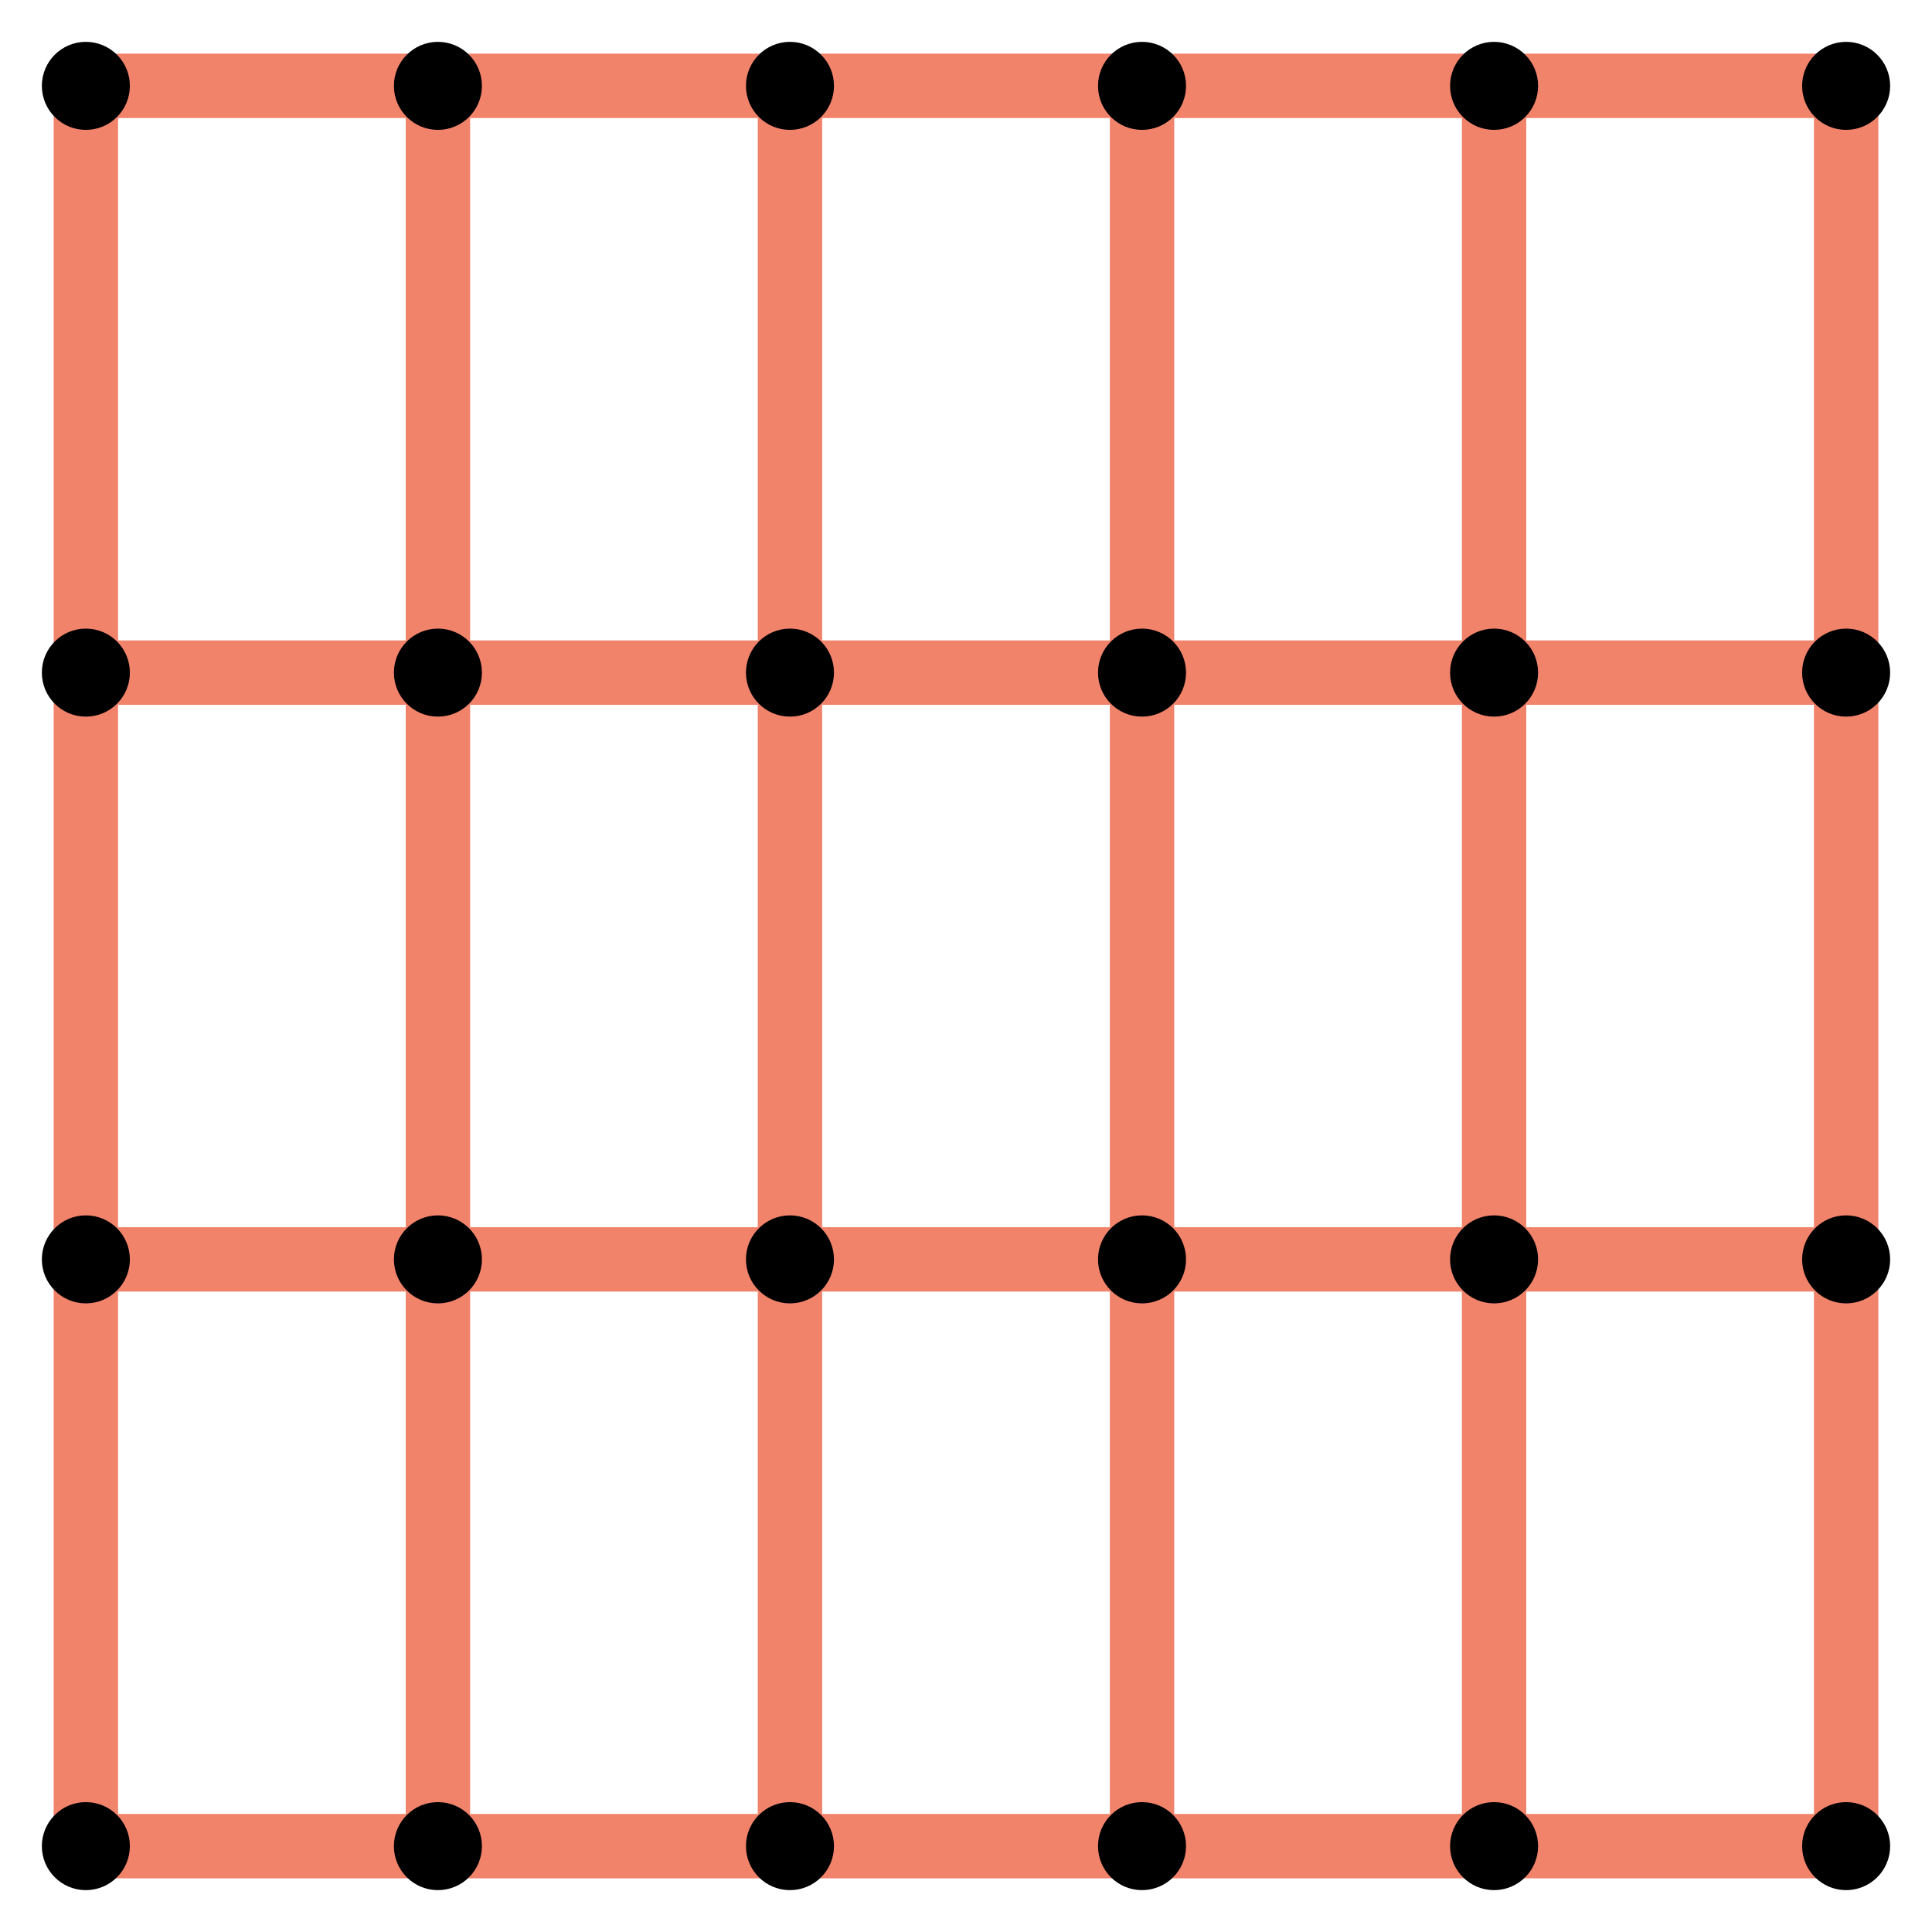
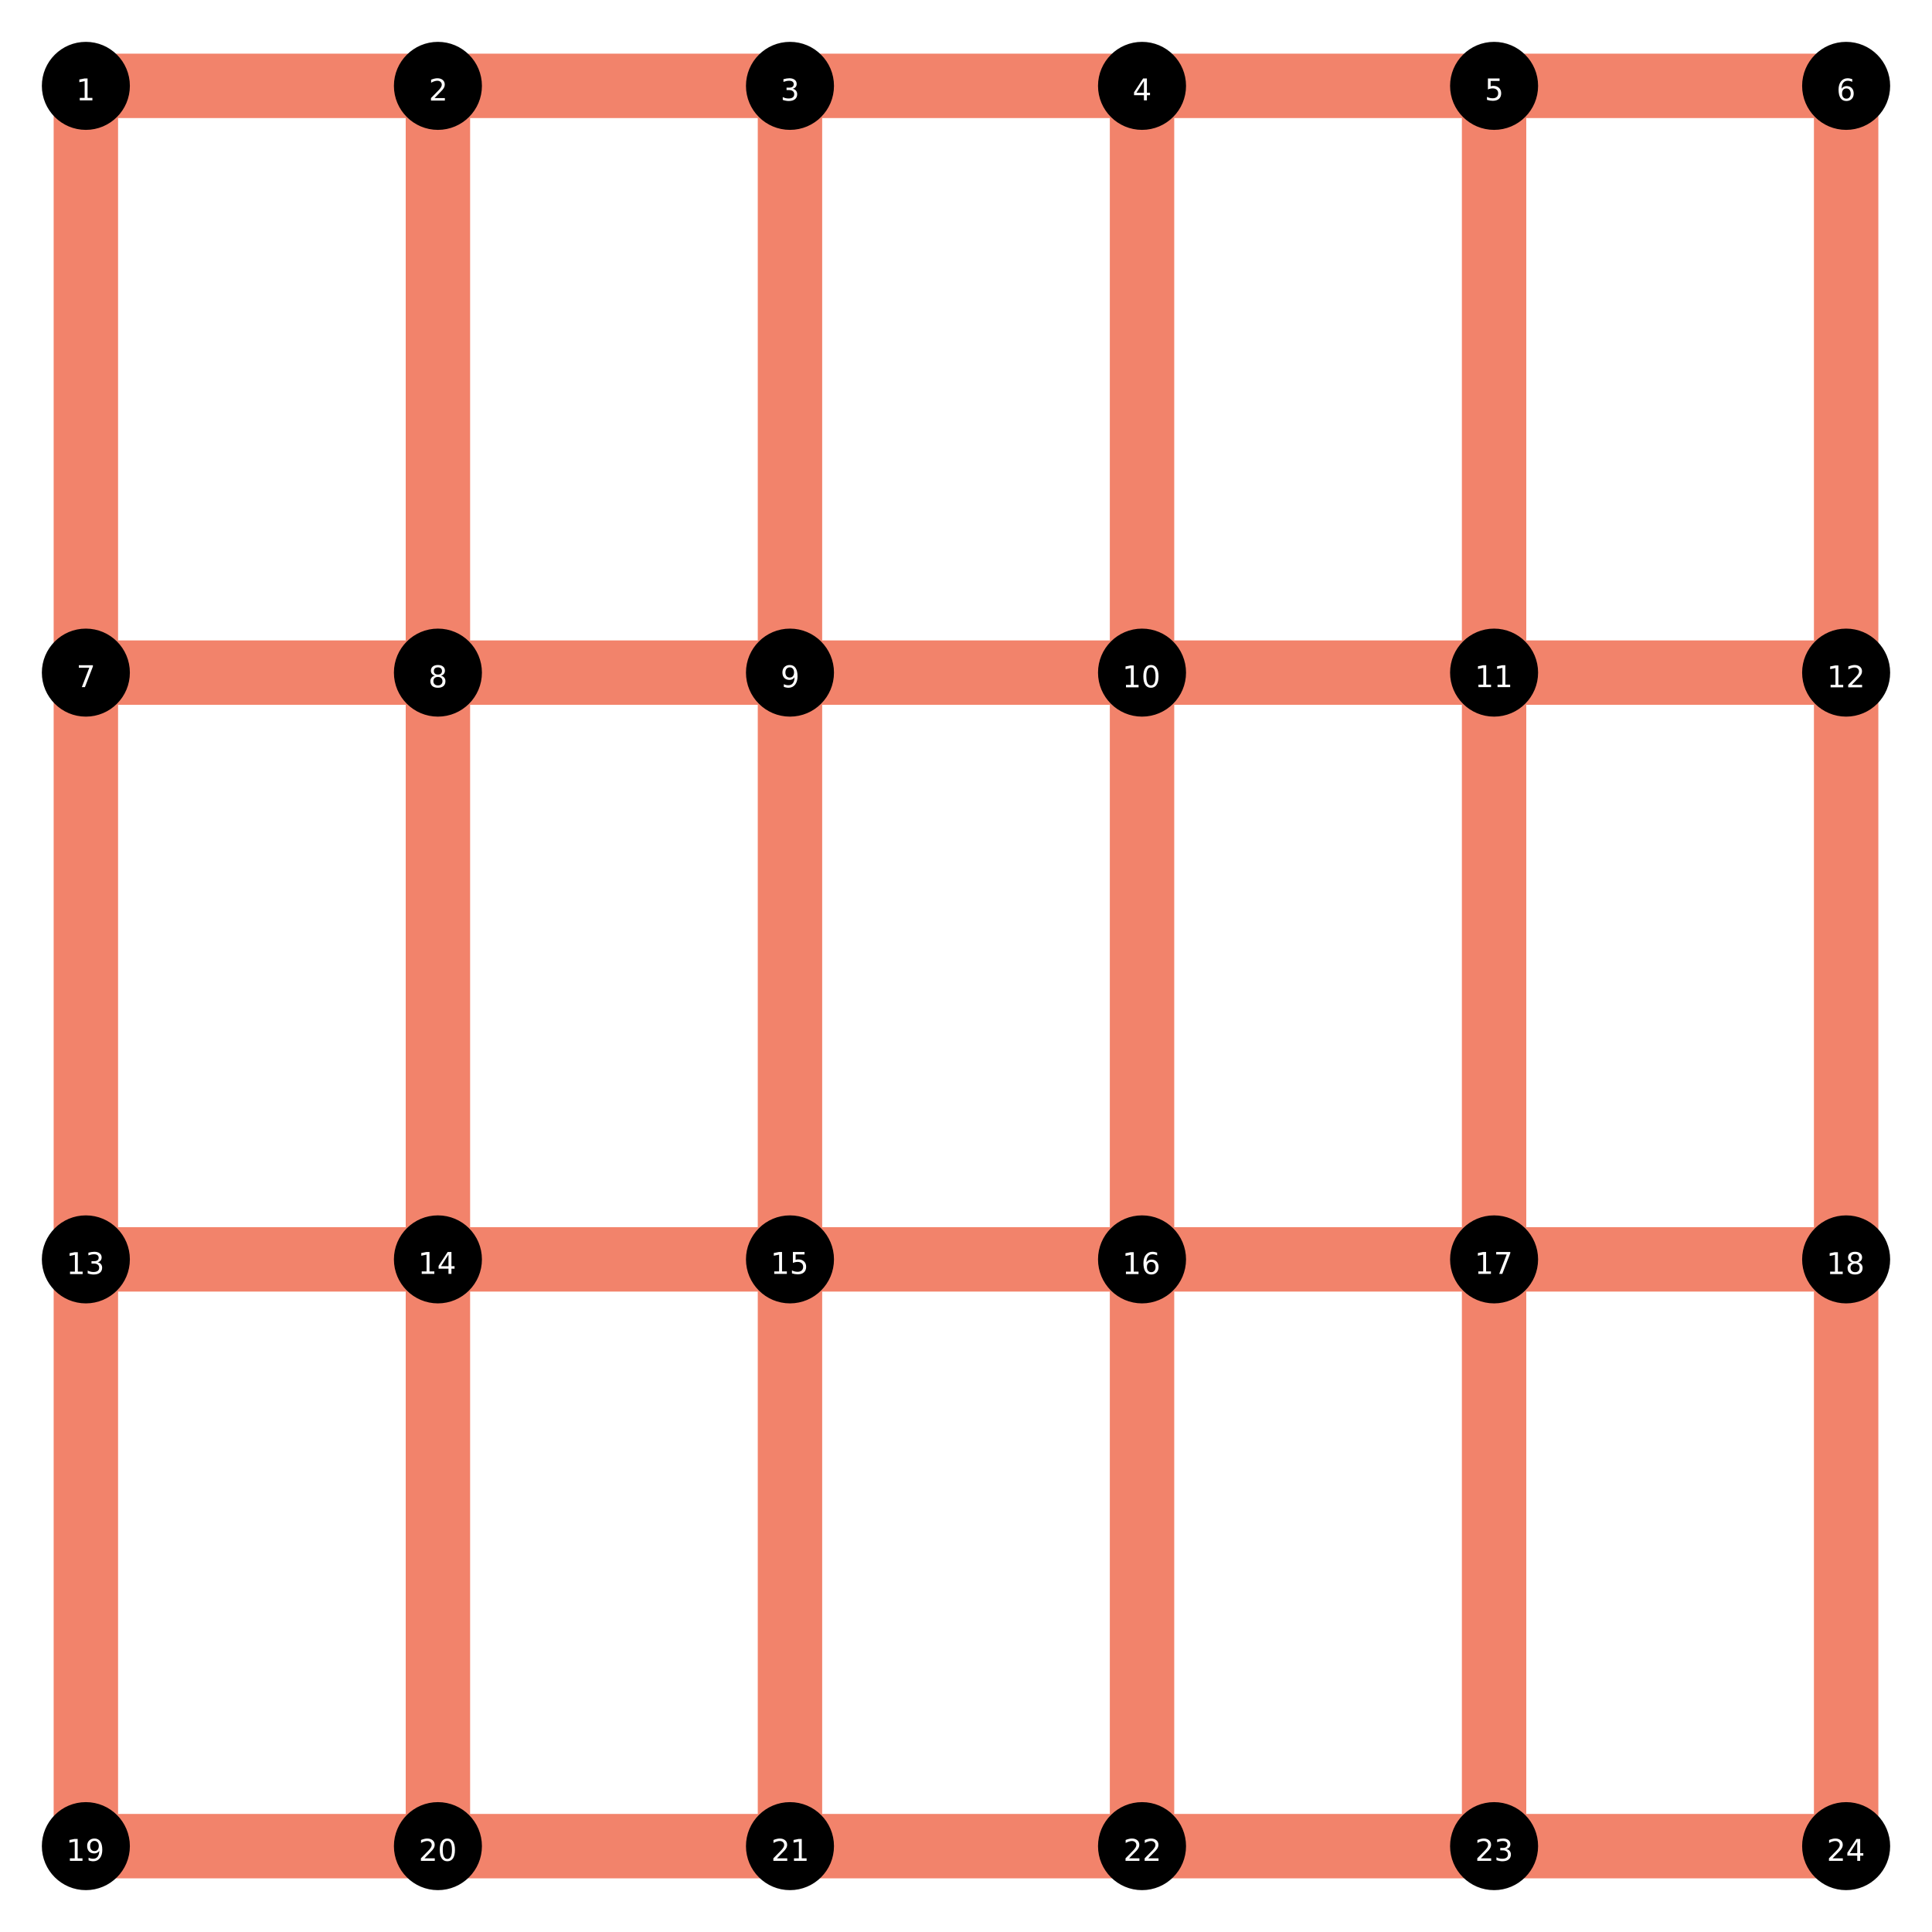
<svg xmlns="http://www.w3.org/2000/svg" xmlns:xlink="http://www.w3.org/1999/xlink" width="900pt" height="900pt" viewBox="0 0 900 900" version="1.1">
  <defs>
    <g>
      <symbol overflow="visible" id="glyph0-0">
        <path style="stroke:none;" d="M 0.703 2.469 L 0.703 -9.875 L 7.703 -9.875 L 7.703 2.469 Z M 1.484 1.703 L 6.922 1.703 L 6.922 -9.078 L 1.484 -9.078 Z M 1.484 1.703 " />
      </symbol>
      <symbol overflow="visible" id="glyph0-1">
        <path style="stroke:none;" d="M 1.734 -1.156 L 4 -1.156 L 4 -8.953 L 1.531 -8.453 L 1.531 -9.719 L 3.984 -10.203 L 5.359 -10.203 L 5.359 -1.156 L 7.609 -1.156 L 7.609 0 L 1.734 0 Z M 1.734 -1.156 " />
      </symbol>
      <symbol overflow="visible" id="glyph0-2">
        <path style="stroke:none;" d="M 2.688 -1.156 L 7.5 -1.156 L 7.5 0 L 1.031 0 L 1.031 -1.156 C 1.551 -1.695 2.266 -2.426 3.172 -3.344 C 4.078 -4.258 4.645 -4.848 4.875 -5.109 C 5.312 -5.609 5.617 -6.031 5.797 -6.375 C 5.973 -6.719 6.062 -7.055 6.062 -7.391 C 6.062 -7.93 5.867 -8.375 5.484 -8.719 C 5.109 -9.062 4.613 -9.234 4 -9.234 C 3.57 -9.234 3.117 -9.156 2.641 -9 C 2.16 -8.852 1.645 -8.625 1.094 -8.312 L 1.094 -9.719 C 1.645 -9.938 2.16 -10.102 2.641 -10.219 C 3.129 -10.332 3.578 -10.391 3.984 -10.391 C 5.035 -10.391 5.875 -10.125 6.5 -9.594 C 7.133 -9.07 7.453 -8.367 7.453 -7.484 C 7.453 -7.055 7.375 -6.656 7.219 -6.281 C 7.062 -5.906 6.773 -5.461 6.359 -4.953 C 6.242 -4.828 5.879 -4.445 5.266 -3.812 C 4.66 -3.176 3.801 -2.289 2.688 -1.156 Z M 2.688 -1.156 " />
      </symbol>
      <symbol overflow="visible" id="glyph0-3">
        <path style="stroke:none;" d="M 5.688 -5.5 C 6.344 -5.363 6.852 -5.07 7.219 -4.625 C 7.594 -4.176 7.781 -3.625 7.781 -2.969 C 7.781 -1.957 7.43 -1.176 6.734 -0.625 C 6.047 -0.07 5.066 0.203 3.797 0.203 C 3.367 0.203 2.926 0.156 2.469 0.062 C 2.02 -0.02 1.551 -0.145 1.062 -0.312 L 1.062 -1.641 C 1.445 -1.422 1.867 -1.254 2.328 -1.141 C 2.785 -1.023 3.258 -0.969 3.75 -0.969 C 4.613 -0.969 5.27 -1.133 5.719 -1.469 C 6.176 -1.812 6.406 -2.312 6.406 -2.969 C 6.406 -3.57 6.191 -4.039 5.766 -4.375 C 5.348 -4.719 4.766 -4.891 4.016 -4.891 L 2.828 -4.891 L 2.828 -6.016 L 4.078 -6.016 C 4.754 -6.016 5.27 -6.148 5.625 -6.422 C 5.988 -6.703 6.172 -7.098 6.172 -7.609 C 6.172 -8.129 5.984 -8.531 5.609 -8.812 C 5.242 -9.094 4.711 -9.234 4.016 -9.234 C 3.641 -9.234 3.234 -9.191 2.797 -9.109 C 2.367 -9.023 1.895 -8.895 1.375 -8.719 L 1.375 -9.953 C 1.895 -10.098 2.383 -10.207 2.844 -10.281 C 3.301 -10.352 3.734 -10.391 4.141 -10.391 C 5.191 -10.391 6.02 -10.148 6.625 -9.672 C 7.238 -9.203 7.547 -8.562 7.547 -7.75 C 7.547 -7.176 7.383 -6.695 7.062 -6.312 C 6.738 -5.926 6.281 -5.656 5.688 -5.5 Z M 5.688 -5.5 " />
      </symbol>
      <symbol overflow="visible" id="glyph0-4">
        <path style="stroke:none;" d="M 5.297 -9 L 1.812 -3.562 L 5.297 -3.562 Z M 4.922 -10.203 L 6.672 -10.203 L 6.672 -3.562 L 8.125 -3.562 L 8.125 -2.406 L 6.672 -2.406 L 6.672 0 L 5.297 0 L 5.297 -2.406 L 0.688 -2.406 L 0.688 -3.734 Z M 4.922 -10.203 " />
      </symbol>
      <symbol overflow="visible" id="glyph0-5">
        <path style="stroke:none;" d="M 1.516 -10.203 L 6.938 -10.203 L 6.938 -9.047 L 2.781 -9.047 L 2.781 -6.547 C 2.977 -6.609 3.176 -6.656 3.375 -6.688 C 3.57 -6.727 3.773 -6.75 3.984 -6.75 C 5.117 -6.75 6.02 -6.438 6.688 -5.812 C 7.352 -5.188 7.688 -4.344 7.688 -3.281 C 7.688 -2.176 7.344 -1.316 6.656 -0.703 C 5.977 -0.098 5.016 0.203 3.766 0.203 C 3.336 0.203 2.898 0.164 2.453 0.094 C 2.016 0.02 1.555 -0.086 1.078 -0.234 L 1.078 -1.625 C 1.492 -1.406 1.922 -1.238 2.359 -1.125 C 2.797 -1.02 3.254 -0.969 3.734 -0.969 C 4.523 -0.969 5.148 -1.172 5.609 -1.578 C 6.066 -1.992 6.297 -2.562 6.297 -3.281 C 6.297 -3.988 6.066 -4.547 5.609 -4.953 C 5.148 -5.367 4.523 -5.578 3.734 -5.578 C 3.367 -5.578 3 -5.535 2.625 -5.453 C 2.258 -5.379 1.891 -5.254 1.516 -5.078 Z M 1.516 -10.203 " />
      </symbol>
      <symbol overflow="visible" id="glyph0-6">
        <path style="stroke:none;" d="M 4.625 -5.656 C 4 -5.656 3.504 -5.441 3.141 -5.016 C 2.785 -4.586 2.609 -4.008 2.609 -3.281 C 2.609 -2.539 2.785 -1.957 3.141 -1.531 C 3.504 -1.102 4 -0.891 4.625 -0.891 C 5.238 -0.891 5.727 -1.102 6.094 -1.531 C 6.457 -1.957 6.641 -2.539 6.641 -3.281 C 6.641 -4.008 6.457 -4.586 6.094 -5.016 C 5.727 -5.441 5.238 -5.656 4.625 -5.656 Z M 7.359 -9.984 L 7.359 -8.719 C 7.016 -8.883 6.664 -9.008 6.312 -9.094 C 5.957 -9.188 5.609 -9.234 5.266 -9.234 C 4.348 -9.234 3.648 -8.926 3.172 -8.312 C 2.691 -7.695 2.422 -6.766 2.359 -5.516 C 2.617 -5.91 2.953 -6.211 3.359 -6.422 C 3.766 -6.641 4.211 -6.75 4.703 -6.75 C 5.723 -6.75 6.531 -6.438 7.125 -5.812 C 7.727 -5.188 8.031 -4.344 8.031 -3.281 C 8.031 -2.227 7.719 -1.383 7.094 -0.75 C 6.477 -0.113 5.656 0.203 4.625 0.203 C 3.438 0.203 2.531 -0.25 1.906 -1.156 C 1.289 -2.062 0.984 -3.375 0.984 -5.094 C 0.984 -6.707 1.363 -7.992 2.125 -8.953 C 2.895 -9.91 3.922 -10.391 5.203 -10.391 C 5.555 -10.391 5.906 -10.352 6.25 -10.281 C 6.602 -10.219 6.973 -10.117 7.359 -9.984 Z M 7.359 -9.984 " />
      </symbol>
      <symbol overflow="visible" id="glyph0-7">
        <path style="stroke:none;" d="M 1.156 -10.203 L 7.719 -10.203 L 7.719 -9.625 L 4 0 L 2.562 0 L 6.047 -9.047 L 1.156 -9.047 Z M 1.156 -10.203 " />
      </symbol>
      <symbol overflow="visible" id="glyph0-8">
        <path style="stroke:none;" d="M 4.453 -4.844 C 3.797 -4.844 3.281 -4.664 2.906 -4.312 C 2.531 -3.969 2.344 -3.488 2.344 -2.875 C 2.344 -2.258 2.531 -1.773 2.906 -1.422 C 3.281 -1.066 3.797 -0.891 4.453 -0.891 C 5.109 -0.891 5.625 -1.066 6 -1.422 C 6.375 -1.773 6.562 -2.258 6.562 -2.875 C 6.562 -3.488 6.375 -3.969 6 -4.312 C 5.625 -4.664 5.109 -4.844 4.453 -4.844 Z M 3.062 -5.438 C 2.477 -5.582 2.02 -5.859 1.688 -6.266 C 1.352 -6.672 1.188 -7.164 1.188 -7.75 C 1.188 -8.562 1.477 -9.203 2.062 -9.672 C 2.645 -10.148 3.441 -10.391 4.453 -10.391 C 5.461 -10.391 6.258 -10.148 6.844 -9.672 C 7.426 -9.203 7.719 -8.562 7.719 -7.75 C 7.719 -7.164 7.551 -6.672 7.219 -6.266 C 6.883 -5.859 6.426 -5.582 5.844 -5.438 C 6.508 -5.281 7.023 -4.973 7.391 -4.516 C 7.766 -4.066 7.953 -3.52 7.953 -2.875 C 7.953 -1.883 7.648 -1.125 7.047 -0.594 C 6.441 -0.062 5.578 0.203 4.453 0.203 C 3.328 0.203 2.461 -0.062 1.859 -0.594 C 1.254 -1.125 0.953 -1.883 0.953 -2.875 C 0.953 -3.52 1.141 -4.066 1.516 -4.516 C 1.891 -4.973 2.406 -5.281 3.062 -5.438 Z M 2.562 -7.609 C 2.562 -7.086 2.727 -6.676 3.062 -6.375 C 3.395 -6.082 3.859 -5.938 4.453 -5.938 C 5.047 -5.938 5.508 -6.082 5.844 -6.375 C 6.176 -6.676 6.344 -7.086 6.344 -7.609 C 6.344 -8.141 6.176 -8.551 5.844 -8.844 C 5.508 -9.145 5.047 -9.297 4.453 -9.297 C 3.859 -9.297 3.395 -9.145 3.062 -8.844 C 2.727 -8.551 2.562 -8.141 2.562 -7.609 Z M 2.562 -7.609 " />
      </symbol>
      <symbol overflow="visible" id="glyph0-9">
        <path style="stroke:none;" d="M 1.531 -0.219 L 1.531 -1.469 C 1.883 -1.301 2.238 -1.176 2.594 -1.094 C 2.945 -1.008 3.297 -0.969 3.641 -0.969 C 4.547 -0.969 5.238 -1.27 5.719 -1.875 C 6.207 -2.488 6.484 -3.422 6.547 -4.672 C 6.285 -4.285 5.953 -3.984 5.547 -3.766 C 5.141 -3.555 4.691 -3.453 4.203 -3.453 C 3.18 -3.453 2.367 -3.758 1.766 -4.375 C 1.172 -5 0.875 -5.848 0.875 -6.922 C 0.875 -7.961 1.18 -8.801 1.797 -9.438 C 2.422 -10.07 3.25 -10.391 4.281 -10.391 C 5.469 -10.391 6.367 -9.938 6.984 -9.031 C 7.609 -8.125 7.922 -6.812 7.922 -5.094 C 7.922 -3.488 7.539 -2.203 6.781 -1.234 C 6.02 -0.273 4.992 0.203 3.703 0.203 C 3.348 0.203 2.992 0.164 2.641 0.094 C 2.285 0.031 1.914 -0.07 1.531 -0.219 Z M 4.281 -4.547 C 4.906 -4.547 5.395 -4.754 5.75 -5.172 C 6.113 -5.598 6.297 -6.18 6.297 -6.922 C 6.297 -7.648 6.113 -8.227 5.75 -8.656 C 5.395 -9.082 4.906 -9.297 4.281 -9.297 C 3.664 -9.297 3.176 -9.082 2.812 -8.656 C 2.445 -8.227 2.266 -7.648 2.266 -6.922 C 2.266 -6.18 2.445 -5.598 2.812 -5.172 C 3.176 -4.754 3.664 -4.547 4.281 -4.547 Z M 4.281 -4.547 " />
      </symbol>
      <symbol overflow="visible" id="glyph0-10">
        <path style="stroke:none;" d="M 4.453 -9.297 C 3.742 -9.297 3.207 -8.945 2.844 -8.25 C 2.488 -7.551 2.312 -6.5 2.312 -5.094 C 2.312 -3.695 2.488 -2.645 2.844 -1.938 C 3.207 -1.238 3.742 -0.891 4.453 -0.891 C 5.172 -0.891 5.707 -1.238 6.062 -1.938 C 6.414 -2.645 6.594 -3.695 6.594 -5.094 C 6.594 -6.5 6.414 -7.551 6.062 -8.25 C 5.707 -8.945 5.172 -9.297 4.453 -9.297 Z M 4.453 -10.391 C 5.598 -10.391 6.473 -9.938 7.078 -9.031 C 7.68 -8.125 7.984 -6.812 7.984 -5.094 C 7.984 -3.375 7.68 -2.062 7.078 -1.156 C 6.473 -0.25 5.598 0.203 4.453 0.203 C 3.305 0.203 2.43 -0.25 1.828 -1.156 C 1.223 -2.062 0.922 -3.375 0.922 -5.094 C 0.922 -6.812 1.223 -8.125 1.828 -9.031 C 2.43 -9.938 3.305 -10.391 4.453 -10.391 Z M 4.453 -10.391 " />
      </symbol>
    </g>
  </defs>
  <g id="surface31">
    <rect x="0" y="0" width="900" height="900" style="fill:rgb(100%,100%,100%);fill-opacity:1;stroke:none;" />
    <path style="fill:none;stroke-width:30;stroke-linecap:butt;stroke-linejoin:miter;stroke:rgb(94.902%,51.373%,41.961%);stroke-opacity:1;stroke-miterlimit:10;" d="M 40 40 L 204 40 " />
    <path style="fill:none;stroke-width:30;stroke-linecap:butt;stroke-linejoin:miter;stroke:rgb(94.902%,51.373%,41.961%);stroke-opacity:1;stroke-miterlimit:10;" d="M 40 40 L 40 313.332 " />
    <path style="fill:none;stroke-width:30;stroke-linecap:butt;stroke-linejoin:miter;stroke:rgb(94.902%,51.373%,41.961%);stroke-opacity:1;stroke-miterlimit:10;" d="M 204 40 L 368 40 " />
    <path style="fill:none;stroke-width:30;stroke-linecap:butt;stroke-linejoin:miter;stroke:rgb(94.902%,51.373%,41.961%);stroke-opacity:1;stroke-miterlimit:10;" d="M 204 40 L 204 313.332 " />
    <path style="fill:none;stroke-width:30;stroke-linecap:butt;stroke-linejoin:miter;stroke:rgb(94.902%,51.373%,41.961%);stroke-opacity:1;stroke-miterlimit:10;" d="M 368 40 L 532 40 " />
    <path style="fill:none;stroke-width:30;stroke-linecap:butt;stroke-linejoin:miter;stroke:rgb(94.902%,51.373%,41.961%);stroke-opacity:1;stroke-miterlimit:10;" d="M 368 40 L 368 313.332 " />
    <path style="fill:none;stroke-width:30;stroke-linecap:butt;stroke-linejoin:miter;stroke:rgb(94.902%,51.373%,41.961%);stroke-opacity:1;stroke-miterlimit:10;" d="M 532 40 L 696 40 " />
    <path style="fill:none;stroke-width:30;stroke-linecap:butt;stroke-linejoin:miter;stroke:rgb(94.902%,51.373%,41.961%);stroke-opacity:1;stroke-miterlimit:10;" d="M 532 40 L 532 313.332 " />
    <path style="fill:none;stroke-width:30;stroke-linecap:butt;stroke-linejoin:miter;stroke:rgb(94.902%,51.373%,41.961%);stroke-opacity:1;stroke-miterlimit:10;" d="M 696 40 L 860 40 " />
    <path style="fill:none;stroke-width:30;stroke-linecap:butt;stroke-linejoin:miter;stroke:rgb(94.902%,51.373%,41.961%);stroke-opacity:1;stroke-miterlimit:10;" d="M 696 40 L 696 313.332 " />
    <path style="fill:none;stroke-width:30;stroke-linecap:butt;stroke-linejoin:miter;stroke:rgb(94.902%,51.373%,41.961%);stroke-opacity:1;stroke-miterlimit:10;" d="M 860 40 L 860 313.332 " />
    <path style="fill:none;stroke-width:30;stroke-linecap:butt;stroke-linejoin:miter;stroke:rgb(94.902%,51.373%,41.961%);stroke-opacity:1;stroke-miterlimit:10;" d="M 40 313.332 L 204 313.332 " />
    <path style="fill:none;stroke-width:30;stroke-linecap:butt;stroke-linejoin:miter;stroke:rgb(94.902%,51.373%,41.961%);stroke-opacity:1;stroke-miterlimit:10;" d="M 40 313.332 L 40 586.668 " />
    <path style="fill:none;stroke-width:30;stroke-linecap:butt;stroke-linejoin:miter;stroke:rgb(94.902%,51.373%,41.961%);stroke-opacity:1;stroke-miterlimit:10;" d="M 204 313.332 L 368 313.332 " />
    <path style="fill:none;stroke-width:30;stroke-linecap:butt;stroke-linejoin:miter;stroke:rgb(94.902%,51.373%,41.961%);stroke-opacity:1;stroke-miterlimit:10;" d="M 204 313.332 L 204 586.668 " />
    <path style="fill:none;stroke-width:30;stroke-linecap:butt;stroke-linejoin:miter;stroke:rgb(94.902%,51.373%,41.961%);stroke-opacity:1;stroke-miterlimit:10;" d="M 368 313.332 L 532 313.332 " />
    <path style="fill:none;stroke-width:30;stroke-linecap:butt;stroke-linejoin:miter;stroke:rgb(94.902%,51.373%,41.961%);stroke-opacity:1;stroke-miterlimit:10;" d="M 368 313.332 L 368 586.668 " />
    <path style="fill:none;stroke-width:30;stroke-linecap:butt;stroke-linejoin:miter;stroke:rgb(94.902%,51.373%,41.961%);stroke-opacity:1;stroke-miterlimit:10;" d="M 532 313.332 L 696 313.332 " />
    <path style="fill:none;stroke-width:30;stroke-linecap:butt;stroke-linejoin:miter;stroke:rgb(94.902%,51.373%,41.961%);stroke-opacity:1;stroke-miterlimit:10;" d="M 532 313.332 L 532 586.668 " />
    <path style="fill:none;stroke-width:30;stroke-linecap:butt;stroke-linejoin:miter;stroke:rgb(94.902%,51.373%,41.961%);stroke-opacity:1;stroke-miterlimit:10;" d="M 696 313.332 L 860 313.332 " />
    <path style="fill:none;stroke-width:30;stroke-linecap:butt;stroke-linejoin:miter;stroke:rgb(94.902%,51.373%,41.961%);stroke-opacity:1;stroke-miterlimit:10;" d="M 696 313.332 L 696 586.668 " />
    <path style="fill:none;stroke-width:30;stroke-linecap:butt;stroke-linejoin:miter;stroke:rgb(94.902%,51.373%,41.961%);stroke-opacity:1;stroke-miterlimit:10;" d="M 860 313.332 L 860 586.668 " />
    <path style="fill:none;stroke-width:30;stroke-linecap:butt;stroke-linejoin:miter;stroke:rgb(94.902%,51.373%,41.961%);stroke-opacity:1;stroke-miterlimit:10;" d="M 40 586.668 L 204 586.668 " />
    <path style="fill:none;stroke-width:30;stroke-linecap:butt;stroke-linejoin:miter;stroke:rgb(94.902%,51.373%,41.961%);stroke-opacity:1;stroke-miterlimit:10;" d="M 40 586.668 L 40 860 " />
    <path style="fill:none;stroke-width:30;stroke-linecap:butt;stroke-linejoin:miter;stroke:rgb(94.902%,51.373%,41.961%);stroke-opacity:1;stroke-miterlimit:10;" d="M 204 586.668 L 368 586.668 " />
    <path style="fill:none;stroke-width:30;stroke-linecap:butt;stroke-linejoin:miter;stroke:rgb(94.902%,51.373%,41.961%);stroke-opacity:1;stroke-miterlimit:10;" d="M 204 586.668 L 204 860 " />
    <path style="fill:none;stroke-width:30;stroke-linecap:butt;stroke-linejoin:miter;stroke:rgb(94.902%,51.373%,41.961%);stroke-opacity:1;stroke-miterlimit:10;" d="M 368 586.668 L 532 586.668 " />
    <path style="fill:none;stroke-width:30;stroke-linecap:butt;stroke-linejoin:miter;stroke:rgb(94.902%,51.373%,41.961%);stroke-opacity:1;stroke-miterlimit:10;" d="M 368 586.668 L 368 860 " />
    <path style="fill:none;stroke-width:30;stroke-linecap:butt;stroke-linejoin:miter;stroke:rgb(94.902%,51.373%,41.961%);stroke-opacity:1;stroke-miterlimit:10;" d="M 532 586.668 L 696 586.668 " />
    <path style="fill:none;stroke-width:30;stroke-linecap:butt;stroke-linejoin:miter;stroke:rgb(94.902%,51.373%,41.961%);stroke-opacity:1;stroke-miterlimit:10;" d="M 532 586.668 L 532 860 " />
    <path style="fill:none;stroke-width:30;stroke-linecap:butt;stroke-linejoin:miter;stroke:rgb(94.902%,51.373%,41.961%);stroke-opacity:1;stroke-miterlimit:10;" d="M 696 586.668 L 860 586.668 " />
    <path style="fill:none;stroke-width:30;stroke-linecap:butt;stroke-linejoin:miter;stroke:rgb(94.902%,51.373%,41.961%);stroke-opacity:1;stroke-miterlimit:10;" d="M 696 586.668 L 696 860 " />
    <path style="fill:none;stroke-width:30;stroke-linecap:butt;stroke-linejoin:miter;stroke:rgb(94.902%,51.373%,41.961%);stroke-opacity:1;stroke-miterlimit:10;" d="M 860 586.668 L 860 860 " />
    <path style="fill:none;stroke-width:30;stroke-linecap:butt;stroke-linejoin:miter;stroke:rgb(94.902%,51.373%,41.961%);stroke-opacity:1;stroke-miterlimit:10;" d="M 40 860 L 204 860 " />
    <path style="fill:none;stroke-width:30;stroke-linecap:butt;stroke-linejoin:miter;stroke:rgb(94.902%,51.373%,41.961%);stroke-opacity:1;stroke-miterlimit:10;" d="M 204 860 L 368 860 " />
    <path style="fill:none;stroke-width:30;stroke-linecap:butt;stroke-linejoin:miter;stroke:rgb(94.902%,51.373%,41.961%);stroke-opacity:1;stroke-miterlimit:10;" d="M 368 860 L 532 860 " />
    <path style="fill:none;stroke-width:30;stroke-linecap:butt;stroke-linejoin:miter;stroke:rgb(94.902%,51.373%,41.961%);stroke-opacity:1;stroke-miterlimit:10;" d="M 532 860 L 696 860 " />
    <path style="fill:none;stroke-width:30;stroke-linecap:butt;stroke-linejoin:miter;stroke:rgb(94.902%,51.373%,41.961%);stroke-opacity:1;stroke-miterlimit:10;" d="M 696 860 L 860 860 " />
    <path style="fill-rule:nonzero;fill:rgb(0%,0%,0%);fill-opacity:1;stroke-width:1;stroke-linecap:butt;stroke-linejoin:miter;stroke:rgb(0%,0%,0%);stroke-opacity:1;stroke-miterlimit:10;" d="M 60 40 C 60 51.047 51.047 60 40 60 C 28.953 60 20 51.047 20 40 C 20 28.953 28.953 20 40 20 C 51.047 20 60 28.953 60 40 " />
    <path style="fill-rule:nonzero;fill:rgb(0%,0%,0%);fill-opacity:1;stroke-width:1;stroke-linecap:butt;stroke-linejoin:miter;stroke:rgb(0%,0%,0%);stroke-opacity:1;stroke-miterlimit:10;" d="M 224 40 C 224 51.047 215.047 60 204 60 C 192.953 60 184 51.047 184 40 C 184 28.953 192.953 20 204 20 C 215.047 20 224 28.953 224 40 " />
    <path style="fill-rule:nonzero;fill:rgb(0%,0%,0%);fill-opacity:1;stroke-width:1;stroke-linecap:butt;stroke-linejoin:miter;stroke:rgb(0%,0%,0%);stroke-opacity:1;stroke-miterlimit:10;" d="M 388 40 C 388 51.047 379.047 60 368 60 C 356.953 60 348 51.047 348 40 C 348 28.953 356.953 20 368 20 C 379.047 20 388 28.953 388 40 " />
    <path style="fill-rule:nonzero;fill:rgb(0%,0%,0%);fill-opacity:1;stroke-width:1;stroke-linecap:butt;stroke-linejoin:miter;stroke:rgb(0%,0%,0%);stroke-opacity:1;stroke-miterlimit:10;" d="M 552 40 C 552 51.047 543.047 60 532 60 C 520.953 60 512 51.047 512 40 C 512 28.953 520.953 20 532 20 C 543.047 20 552 28.953 552 40 " />
    <path style="fill-rule:nonzero;fill:rgb(0%,0%,0%);fill-opacity:1;stroke-width:1;stroke-linecap:butt;stroke-linejoin:miter;stroke:rgb(0%,0%,0%);stroke-opacity:1;stroke-miterlimit:10;" d="M 716 40 C 716 51.047 707.047 60 696 60 C 684.953 60 676 51.047 676 40 C 676 28.953 684.953 20 696 20 C 707.047 20 716 28.953 716 40 " />
    <path style="fill-rule:nonzero;fill:rgb(0%,0%,0%);fill-opacity:1;stroke-width:1;stroke-linecap:butt;stroke-linejoin:miter;stroke:rgb(0%,0%,0%);stroke-opacity:1;stroke-miterlimit:10;" d="M 880 40 C 880 51.047 871.047 60 860 60 C 848.953 60 840 51.047 840 40 C 840 28.953 848.953 20 860 20 C 871.047 20 880 28.953 880 40 " />
    <path style="fill-rule:nonzero;fill:rgb(0%,0%,0%);fill-opacity:1;stroke-width:1;stroke-linecap:butt;stroke-linejoin:miter;stroke:rgb(0%,0%,0%);stroke-opacity:1;stroke-miterlimit:10;" d="M 60 313.332 C 60 324.379 51.047 333.332 40 333.332 C 28.953 333.332 20 324.379 20 313.332 C 20 302.289 28.953 293.332 40 293.332 C 51.047 293.332 60 302.289 60 313.332 " />
    <path style="fill-rule:nonzero;fill:rgb(0%,0%,0%);fill-opacity:1;stroke-width:1;stroke-linecap:butt;stroke-linejoin:miter;stroke:rgb(0%,0%,0%);stroke-opacity:1;stroke-miterlimit:10;" d="M 224 313.332 C 224 324.379 215.047 333.332 204 333.332 C 192.953 333.332 184 324.379 184 313.332 C 184 302.289 192.953 293.332 204 293.332 C 215.047 293.332 224 302.289 224 313.332 " />
    <path style="fill-rule:nonzero;fill:rgb(0%,0%,0%);fill-opacity:1;stroke-width:1;stroke-linecap:butt;stroke-linejoin:miter;stroke:rgb(0%,0%,0%);stroke-opacity:1;stroke-miterlimit:10;" d="M 388 313.332 C 388 324.379 379.047 333.332 368 333.332 C 356.953 333.332 348 324.379 348 313.332 C 348 302.289 356.953 293.332 368 293.332 C 379.047 293.332 388 302.289 388 313.332 " />
    <path style="fill-rule:nonzero;fill:rgb(0%,0%,0%);fill-opacity:1;stroke-width:1;stroke-linecap:butt;stroke-linejoin:miter;stroke:rgb(0%,0%,0%);stroke-opacity:1;stroke-miterlimit:10;" d="M 552 313.332 C 552 324.379 543.047 333.332 532 333.332 C 520.953 333.332 512 324.379 512 313.332 C 512 302.289 520.953 293.332 532 293.332 C 543.047 293.332 552 302.289 552 313.332 " />
    <path style="fill-rule:nonzero;fill:rgb(0%,0%,0%);fill-opacity:1;stroke-width:1;stroke-linecap:butt;stroke-linejoin:miter;stroke:rgb(0%,0%,0%);stroke-opacity:1;stroke-miterlimit:10;" d="M 716 313.332 C 716 324.379 707.047 333.332 696 333.332 C 684.953 333.332 676 324.379 676 313.332 C 676 302.289 684.953 293.332 696 293.332 C 707.047 293.332 716 302.289 716 313.332 " />
    <path style="fill-rule:nonzero;fill:rgb(0%,0%,0%);fill-opacity:1;stroke-width:1;stroke-linecap:butt;stroke-linejoin:miter;stroke:rgb(0%,0%,0%);stroke-opacity:1;stroke-miterlimit:10;" d="M 880 313.332 C 880 324.379 871.047 333.332 860 333.332 C 848.953 333.332 840 324.379 840 313.332 C 840 302.289 848.953 293.332 860 293.332 C 871.047 293.332 880 302.289 880 313.332 " />
    <path style="fill-rule:nonzero;fill:rgb(0%,0%,0%);fill-opacity:1;stroke-width:1;stroke-linecap:butt;stroke-linejoin:miter;stroke:rgb(0%,0%,0%);stroke-opacity:1;stroke-miterlimit:10;" d="M 60 586.668 C 60 597.711 51.047 606.668 40 606.668 C 28.953 606.668 20 597.711 20 586.668 C 20 575.621 28.953 566.668 40 566.668 C 51.047 566.668 60 575.621 60 586.668 " />
    <path style="fill-rule:nonzero;fill:rgb(0%,0%,0%);fill-opacity:1;stroke-width:1;stroke-linecap:butt;stroke-linejoin:miter;stroke:rgb(0%,0%,0%);stroke-opacity:1;stroke-miterlimit:10;" d="M 224 586.668 C 224 597.711 215.047 606.668 204 606.668 C 192.953 606.668 184 597.711 184 586.668 C 184 575.621 192.953 566.668 204 566.668 C 215.047 566.668 224 575.621 224 586.668 " />
    <path style="fill-rule:nonzero;fill:rgb(0%,0%,0%);fill-opacity:1;stroke-width:1;stroke-linecap:butt;stroke-linejoin:miter;stroke:rgb(0%,0%,0%);stroke-opacity:1;stroke-miterlimit:10;" d="M 388 586.668 C 388 597.711 379.047 606.668 368 606.668 C 356.953 606.668 348 597.711 348 586.668 C 348 575.621 356.953 566.668 368 566.668 C 379.047 566.668 388 575.621 388 586.668 " />
    <path style="fill-rule:nonzero;fill:rgb(0%,0%,0%);fill-opacity:1;stroke-width:1;stroke-linecap:butt;stroke-linejoin:miter;stroke:rgb(0%,0%,0%);stroke-opacity:1;stroke-miterlimit:10;" d="M 552 586.668 C 552 597.711 543.047 606.668 532 606.668 C 520.953 606.668 512 597.711 512 586.668 C 512 575.621 520.953 566.668 532 566.668 C 543.047 566.668 552 575.621 552 586.668 " />
    <path style="fill-rule:nonzero;fill:rgb(0%,0%,0%);fill-opacity:1;stroke-width:1;stroke-linecap:butt;stroke-linejoin:miter;stroke:rgb(0%,0%,0%);stroke-opacity:1;stroke-miterlimit:10;" d="M 716 586.668 C 716 597.711 707.047 606.668 696 606.668 C 684.953 606.668 676 597.711 676 586.668 C 676 575.621 684.953 566.668 696 566.668 C 707.047 566.668 716 575.621 716 586.668 " />
    <path style="fill-rule:nonzero;fill:rgb(0%,0%,0%);fill-opacity:1;stroke-width:1;stroke-linecap:butt;stroke-linejoin:miter;stroke:rgb(0%,0%,0%);stroke-opacity:1;stroke-miterlimit:10;" d="M 880 586.668 C 880 597.711 871.047 606.668 860 606.668 C 848.953 606.668 840 597.711 840 586.668 C 840 575.621 848.953 566.668 860 566.668 C 871.047 566.668 880 575.621 880 586.668 " />
    <path style="fill-rule:nonzero;fill:rgb(0%,0%,0%);fill-opacity:1;stroke-width:1;stroke-linecap:butt;stroke-linejoin:miter;stroke:rgb(0%,0%,0%);stroke-opacity:1;stroke-miterlimit:10;" d="M 60 860 C 60 871.047 51.047 880 40 880 C 28.953 880 20 871.047 20 860 C 20 848.953 28.953 840 40 840 C 51.047 840 60 848.953 60 860 " />
    <path style="fill-rule:nonzero;fill:rgb(0%,0%,0%);fill-opacity:1;stroke-width:1;stroke-linecap:butt;stroke-linejoin:miter;stroke:rgb(0%,0%,0%);stroke-opacity:1;stroke-miterlimit:10;" d="M 224 860 C 224 871.047 215.047 880 204 880 C 192.953 880 184 871.047 184 860 C 184 848.953 192.953 840 204 840 C 215.047 840 224 848.953 224 860 " />
    <path style="fill-rule:nonzero;fill:rgb(0%,0%,0%);fill-opacity:1;stroke-width:1;stroke-linecap:butt;stroke-linejoin:miter;stroke:rgb(0%,0%,0%);stroke-opacity:1;stroke-miterlimit:10;" d="M 388 860 C 388 871.047 379.047 880 368 880 C 356.953 880 348 871.047 348 860 C 348 848.953 356.953 840 368 840 C 379.047 840 388 848.953 388 860 " />
    <path style="fill-rule:nonzero;fill:rgb(0%,0%,0%);fill-opacity:1;stroke-width:1;stroke-linecap:butt;stroke-linejoin:miter;stroke:rgb(0%,0%,0%);stroke-opacity:1;stroke-miterlimit:10;" d="M 552 860 C 552 871.047 543.047 880 532 880 C 520.953 880 512 871.047 512 860 C 512 848.953 520.953 840 532 840 C 543.047 840 552 848.953 552 860 " />
    <path style="fill-rule:nonzero;fill:rgb(0%,0%,0%);fill-opacity:1;stroke-width:1;stroke-linecap:butt;stroke-linejoin:miter;stroke:rgb(0%,0%,0%);stroke-opacity:1;stroke-miterlimit:10;" d="M 716 860 C 716 871.047 707.047 880 696 880 C 684.953 880 676 871.047 676 860 C 676 848.953 684.953 840 696 840 C 707.047 840 716 848.953 716 860 " />
    <path style="fill-rule:nonzero;fill:rgb(0%,0%,0%);fill-opacity:1;stroke-width:1;stroke-linecap:butt;stroke-linejoin:miter;stroke:rgb(0%,0%,0%);stroke-opacity:1;stroke-miterlimit:10;" d="M 880 860 C 880 871.047 871.047 880 860 880 C 848.953 880 840 871.047 840 860 C 840 848.953 848.953 840 860 840 C 871.047 840 880 848.953 880 860 " />
-     <g style="fill:rgb(0%,0%,0%);fill-opacity:1;">
+     <g style="fill:rgb(100%,100%,100%);fill-opacity:1;">
      <use xlink:href="#glyph0-1" x="35.43" y="46.754" />
    </g>
-     <g style="fill:rgb(0%,0%,0%);fill-opacity:1;">
+     <g style="fill:rgb(100%,100%,100%);fill-opacity:1;">
      <use xlink:href="#glyph0-2" x="199.734" y="46.848" />
    </g>
-     <g style="fill:rgb(0%,0%,0%);fill-opacity:1;">
+     <g style="fill:rgb(100%,100%,100%);fill-opacity:1;">
      <use xlink:href="#glyph0-3" x="363.578" y="46.848" />
    </g>
-     <g style="fill:rgb(0%,0%,0%);fill-opacity:1;">
+     <g style="fill:rgb(100%,100%,100%);fill-opacity:1;">
      <use xlink:href="#glyph0-4" x="527.594" y="46.754" />
    </g>
-     <g style="fill:rgb(0%,0%,0%);fill-opacity:1;">
+     <g style="fill:rgb(100%,100%,100%);fill-opacity:1;">
      <use xlink:href="#glyph0-5" x="691.617" y="46.754" />
    </g>
-     <g style="fill:rgb(0%,0%,0%);fill-opacity:1;">
+     <g style="fill:rgb(100%,100%,100%);fill-opacity:1;">
      <use xlink:href="#glyph0-6" x="855.492" y="46.848" />
    </g>
-     <g style="fill:rgb(0%,0%,0%);fill-opacity:1;">
+     <g style="fill:rgb(100%,100%,100%);fill-opacity:1;">
      <use xlink:href="#glyph0-7" x="35.562" y="320.086" />
    </g>
-     <g style="fill:rgb(0%,0%,0%);fill-opacity:1;">
+     <g style="fill:rgb(100%,100%,100%);fill-opacity:1;">
      <use xlink:href="#glyph0-8" x="199.547" y="320.18" />
    </g>
-     <g style="fill:rgb(0%,0%,0%);fill-opacity:1;">
+     <g style="fill:rgb(100%,100%,100%);fill-opacity:1;">
      <use xlink:href="#glyph0-9" x="363.602" y="320.18" />
    </g>
-     <g style="fill:rgb(0%,0%,0%);fill-opacity:1;">
+     <g style="fill:rgb(100%,100%,100%);fill-opacity:1;">
      <use xlink:href="#glyph0-1" x="522.789" y="320.18" />
      <use xlink:href="#glyph0-10" x="531.696" y="320.18" />
    </g>
-     <g style="fill:rgb(0%,0%,0%);fill-opacity:1;">
+     <g style="fill:rgb(100%,100%,100%);fill-opacity:1;">
      <use xlink:href="#glyph0-1" x="686.977" y="320.086" />
      <use xlink:href="#glyph0-1" x="695.884" y="320.086" />
    </g>
-     <g style="fill:rgb(0%,0%,0%);fill-opacity:1;">
+     <g style="fill:rgb(100%,100%,100%);fill-opacity:1;">
      <use xlink:href="#glyph0-1" x="851.031" y="320.18" />
      <use xlink:href="#glyph0-2" x="859.938" y="320.18" />
    </g>
-     <g style="fill:rgb(0%,0%,0%);fill-opacity:1;">
+     <g style="fill:rgb(100%,100%,100%);fill-opacity:1;">
      <use xlink:href="#glyph0-1" x="30.891" y="593.512" />
      <use xlink:href="#glyph0-3" x="39.798" y="593.512" />
    </g>
-     <g style="fill:rgb(0%,0%,0%);fill-opacity:1;">
+     <g style="fill:rgb(100%,100%,100%);fill-opacity:1;">
      <use xlink:href="#glyph0-1" x="194.719" y="593.418" />
      <use xlink:href="#glyph0-4" x="203.626" y="593.418" />
    </g>
-     <g style="fill:rgb(0%,0%,0%);fill-opacity:1;">
+     <g style="fill:rgb(100%,100%,100%);fill-opacity:1;">
      <use xlink:href="#glyph0-1" x="358.938" y="593.418" />
      <use xlink:href="#glyph0-5" x="367.845" y="593.418" />
    </g>
-     <g style="fill:rgb(0%,0%,0%);fill-opacity:1;">
+     <g style="fill:rgb(100%,100%,100%);fill-opacity:1;">
      <use xlink:href="#glyph0-1" x="522.766" y="593.512" />
      <use xlink:href="#glyph0-6" x="531.673" y="593.512" />
    </g>
-     <g style="fill:rgb(0%,0%,0%);fill-opacity:1;">
+     <g style="fill:rgb(100%,100%,100%);fill-opacity:1;">
      <use xlink:href="#glyph0-1" x="686.922" y="593.418" />
      <use xlink:href="#glyph0-7" x="695.829" y="593.418" />
    </g>
-     <g style="fill:rgb(0%,0%,0%);fill-opacity:1;">
+     <g style="fill:rgb(100%,100%,100%);fill-opacity:1;">
      <use xlink:href="#glyph0-1" x="850.805" y="593.512" />
      <use xlink:href="#glyph0-8" x="859.712" y="593.512" />
    </g>
-     <g style="fill:rgb(0%,0%,0%);fill-opacity:1;">
+     <g style="fill:rgb(100%,100%,100%);fill-opacity:1;">
      <use xlink:href="#glyph0-1" x="30.82" y="866.848" />
      <use xlink:href="#glyph0-9" x="39.728" y="866.848" />
    </g>
-     <g style="fill:rgb(0%,0%,0%);fill-opacity:1;">
+     <g style="fill:rgb(100%,100%,100%);fill-opacity:1;">
      <use xlink:href="#glyph0-2" x="195.039" y="866.848" />
      <use xlink:href="#glyph0-10" x="203.946" y="866.848" />
    </g>
-     <g style="fill:rgb(0%,0%,0%);fill-opacity:1;">
+     <g style="fill:rgb(100%,100%,100%);fill-opacity:1;">
      <use xlink:href="#glyph0-2" x="359.227" y="866.848" />
      <use xlink:href="#glyph0-1" x="368.134" y="866.848" />
    </g>
-     <g style="fill:rgb(0%,0%,0%);fill-opacity:1;">
+     <g style="fill:rgb(100%,100%,100%);fill-opacity:1;">
      <use xlink:href="#glyph0-2" x="523.281" y="866.848" />
      <use xlink:href="#glyph0-2" x="532.188" y="866.848" />
    </g>
-     <g style="fill:rgb(0%,0%,0%);fill-opacity:1;">
+     <g style="fill:rgb(100%,100%,100%);fill-opacity:1;">
      <use xlink:href="#glyph0-2" x="687.141" y="866.848" />
      <use xlink:href="#glyph0-3" x="696.048" y="866.848" />
    </g>
-     <g style="fill:rgb(0%,0%,0%);fill-opacity:1;">
+     <g style="fill:rgb(100%,100%,100%);fill-opacity:1;">
      <use xlink:href="#glyph0-2" x="850.969" y="866.848" />
      <use xlink:href="#glyph0-4" x="859.876" y="866.848" />
    </g>
  </g>
</svg>
